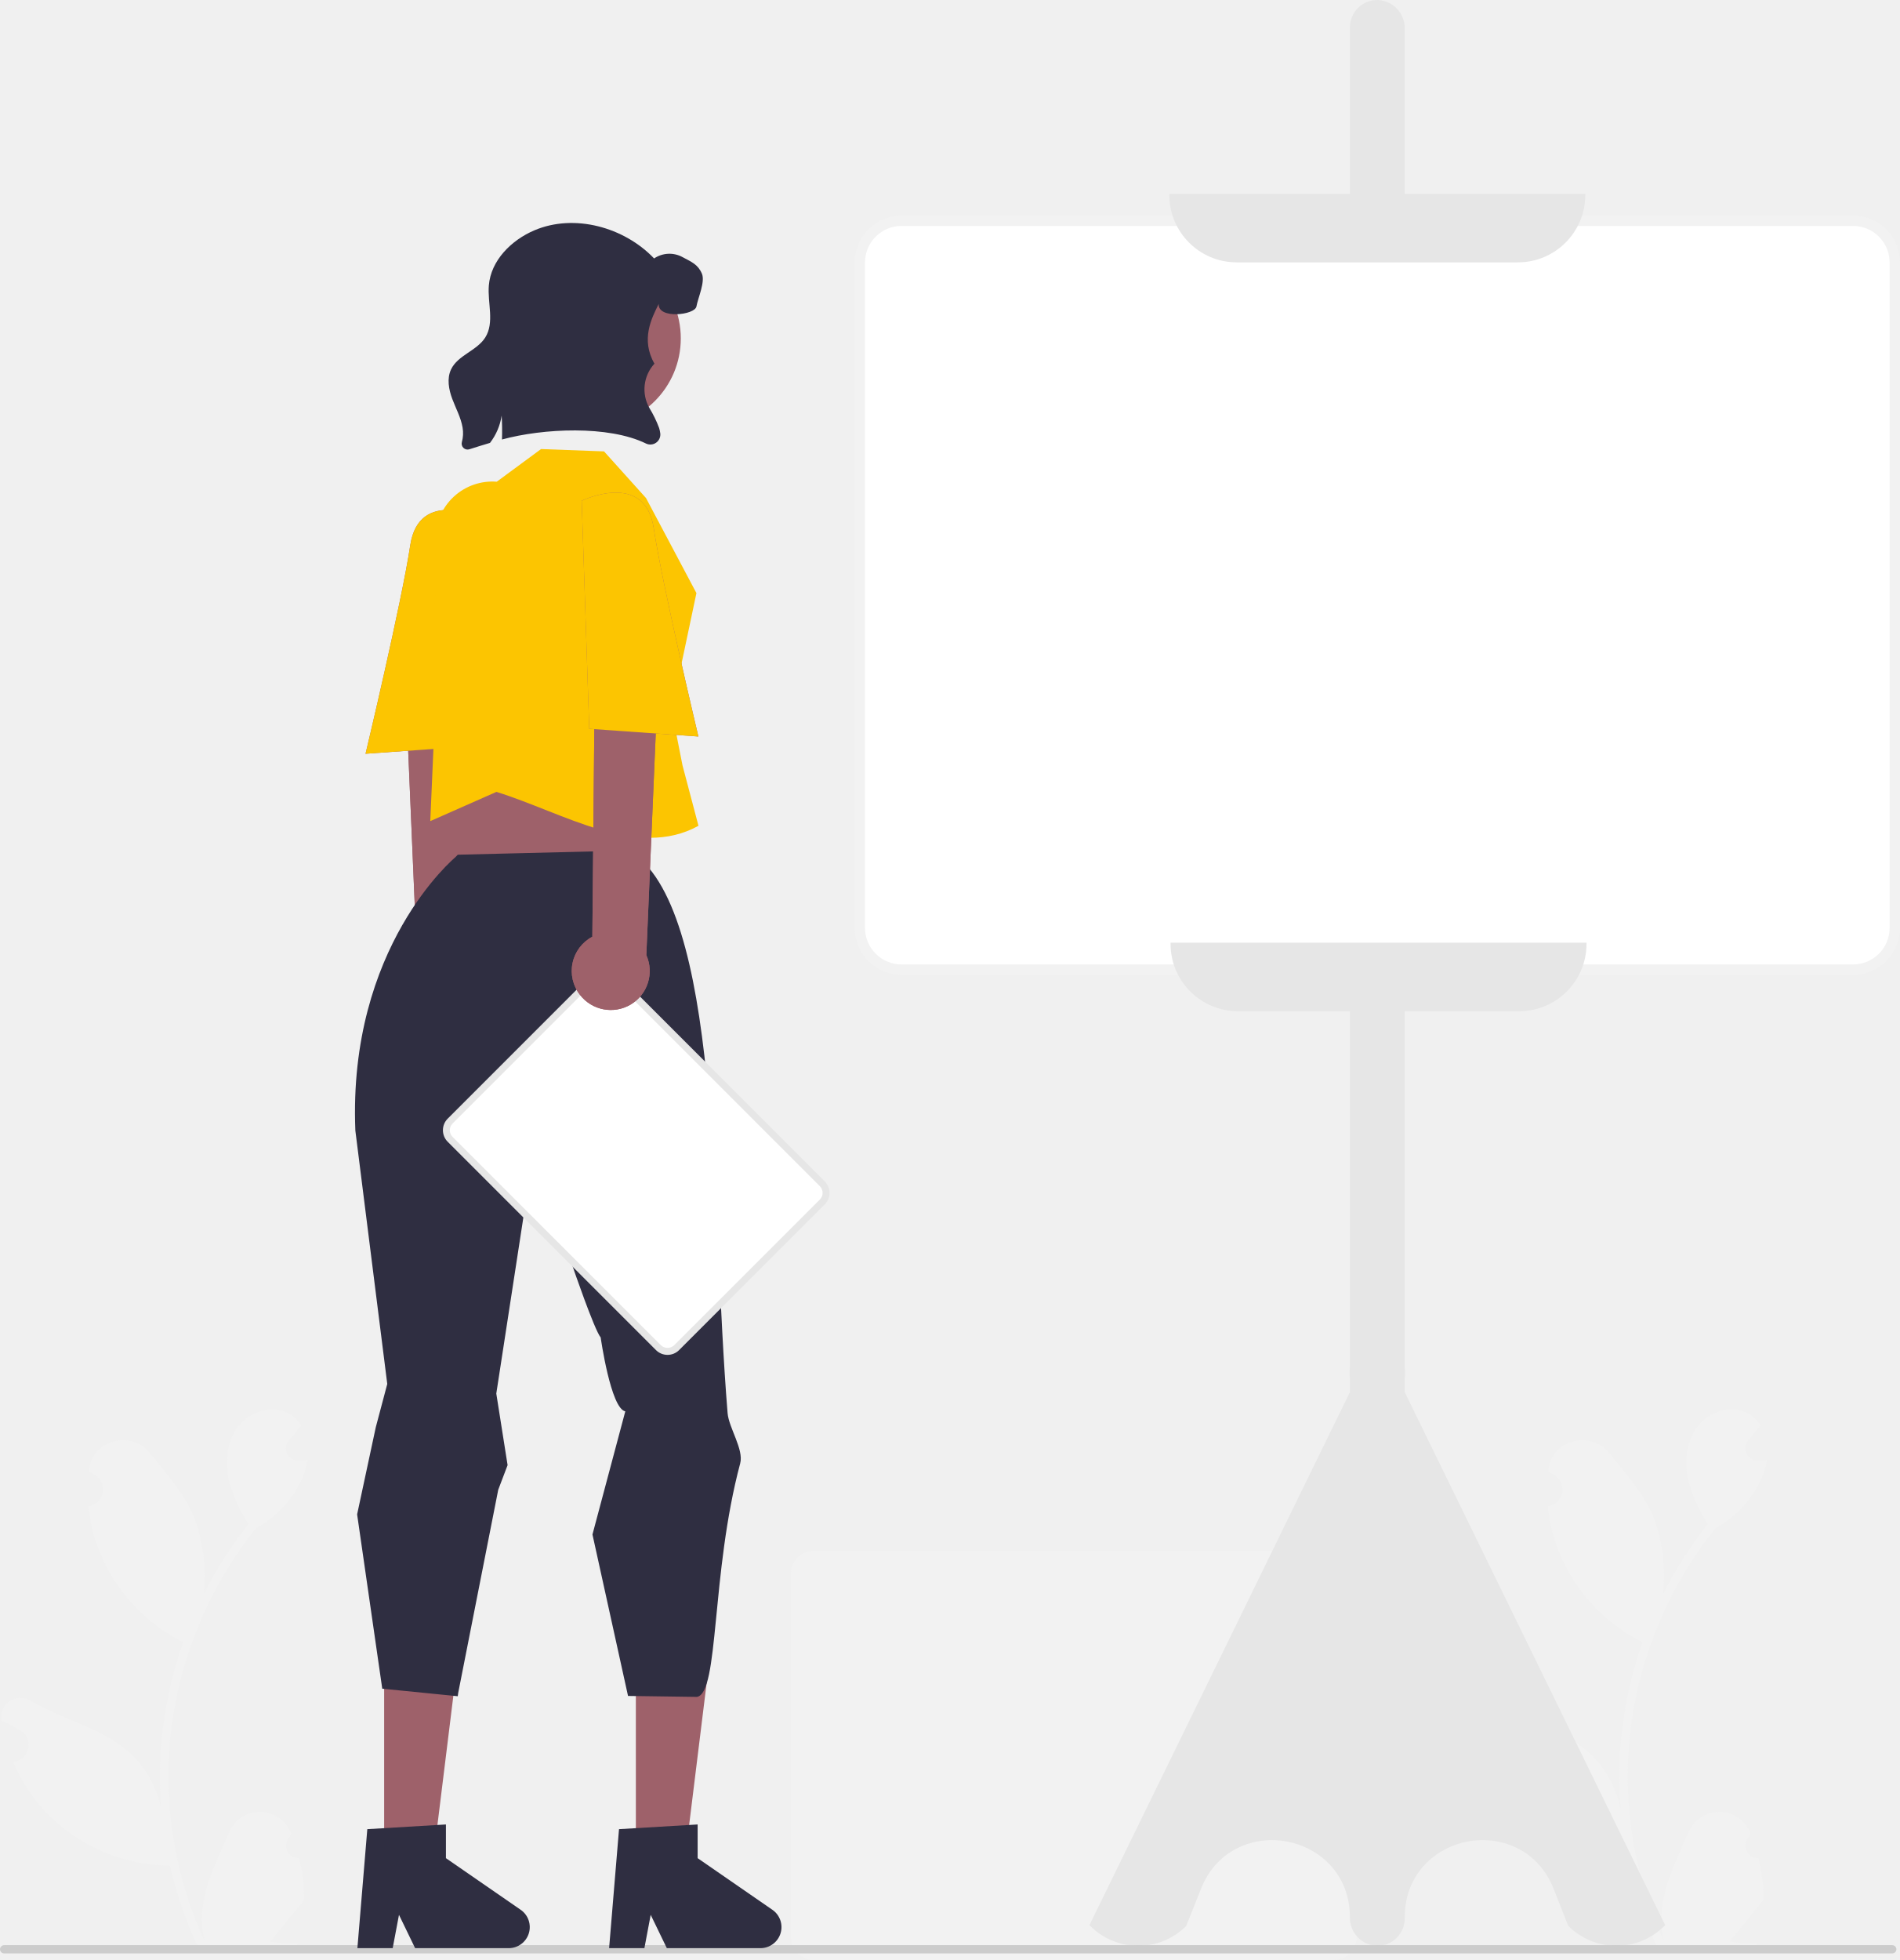
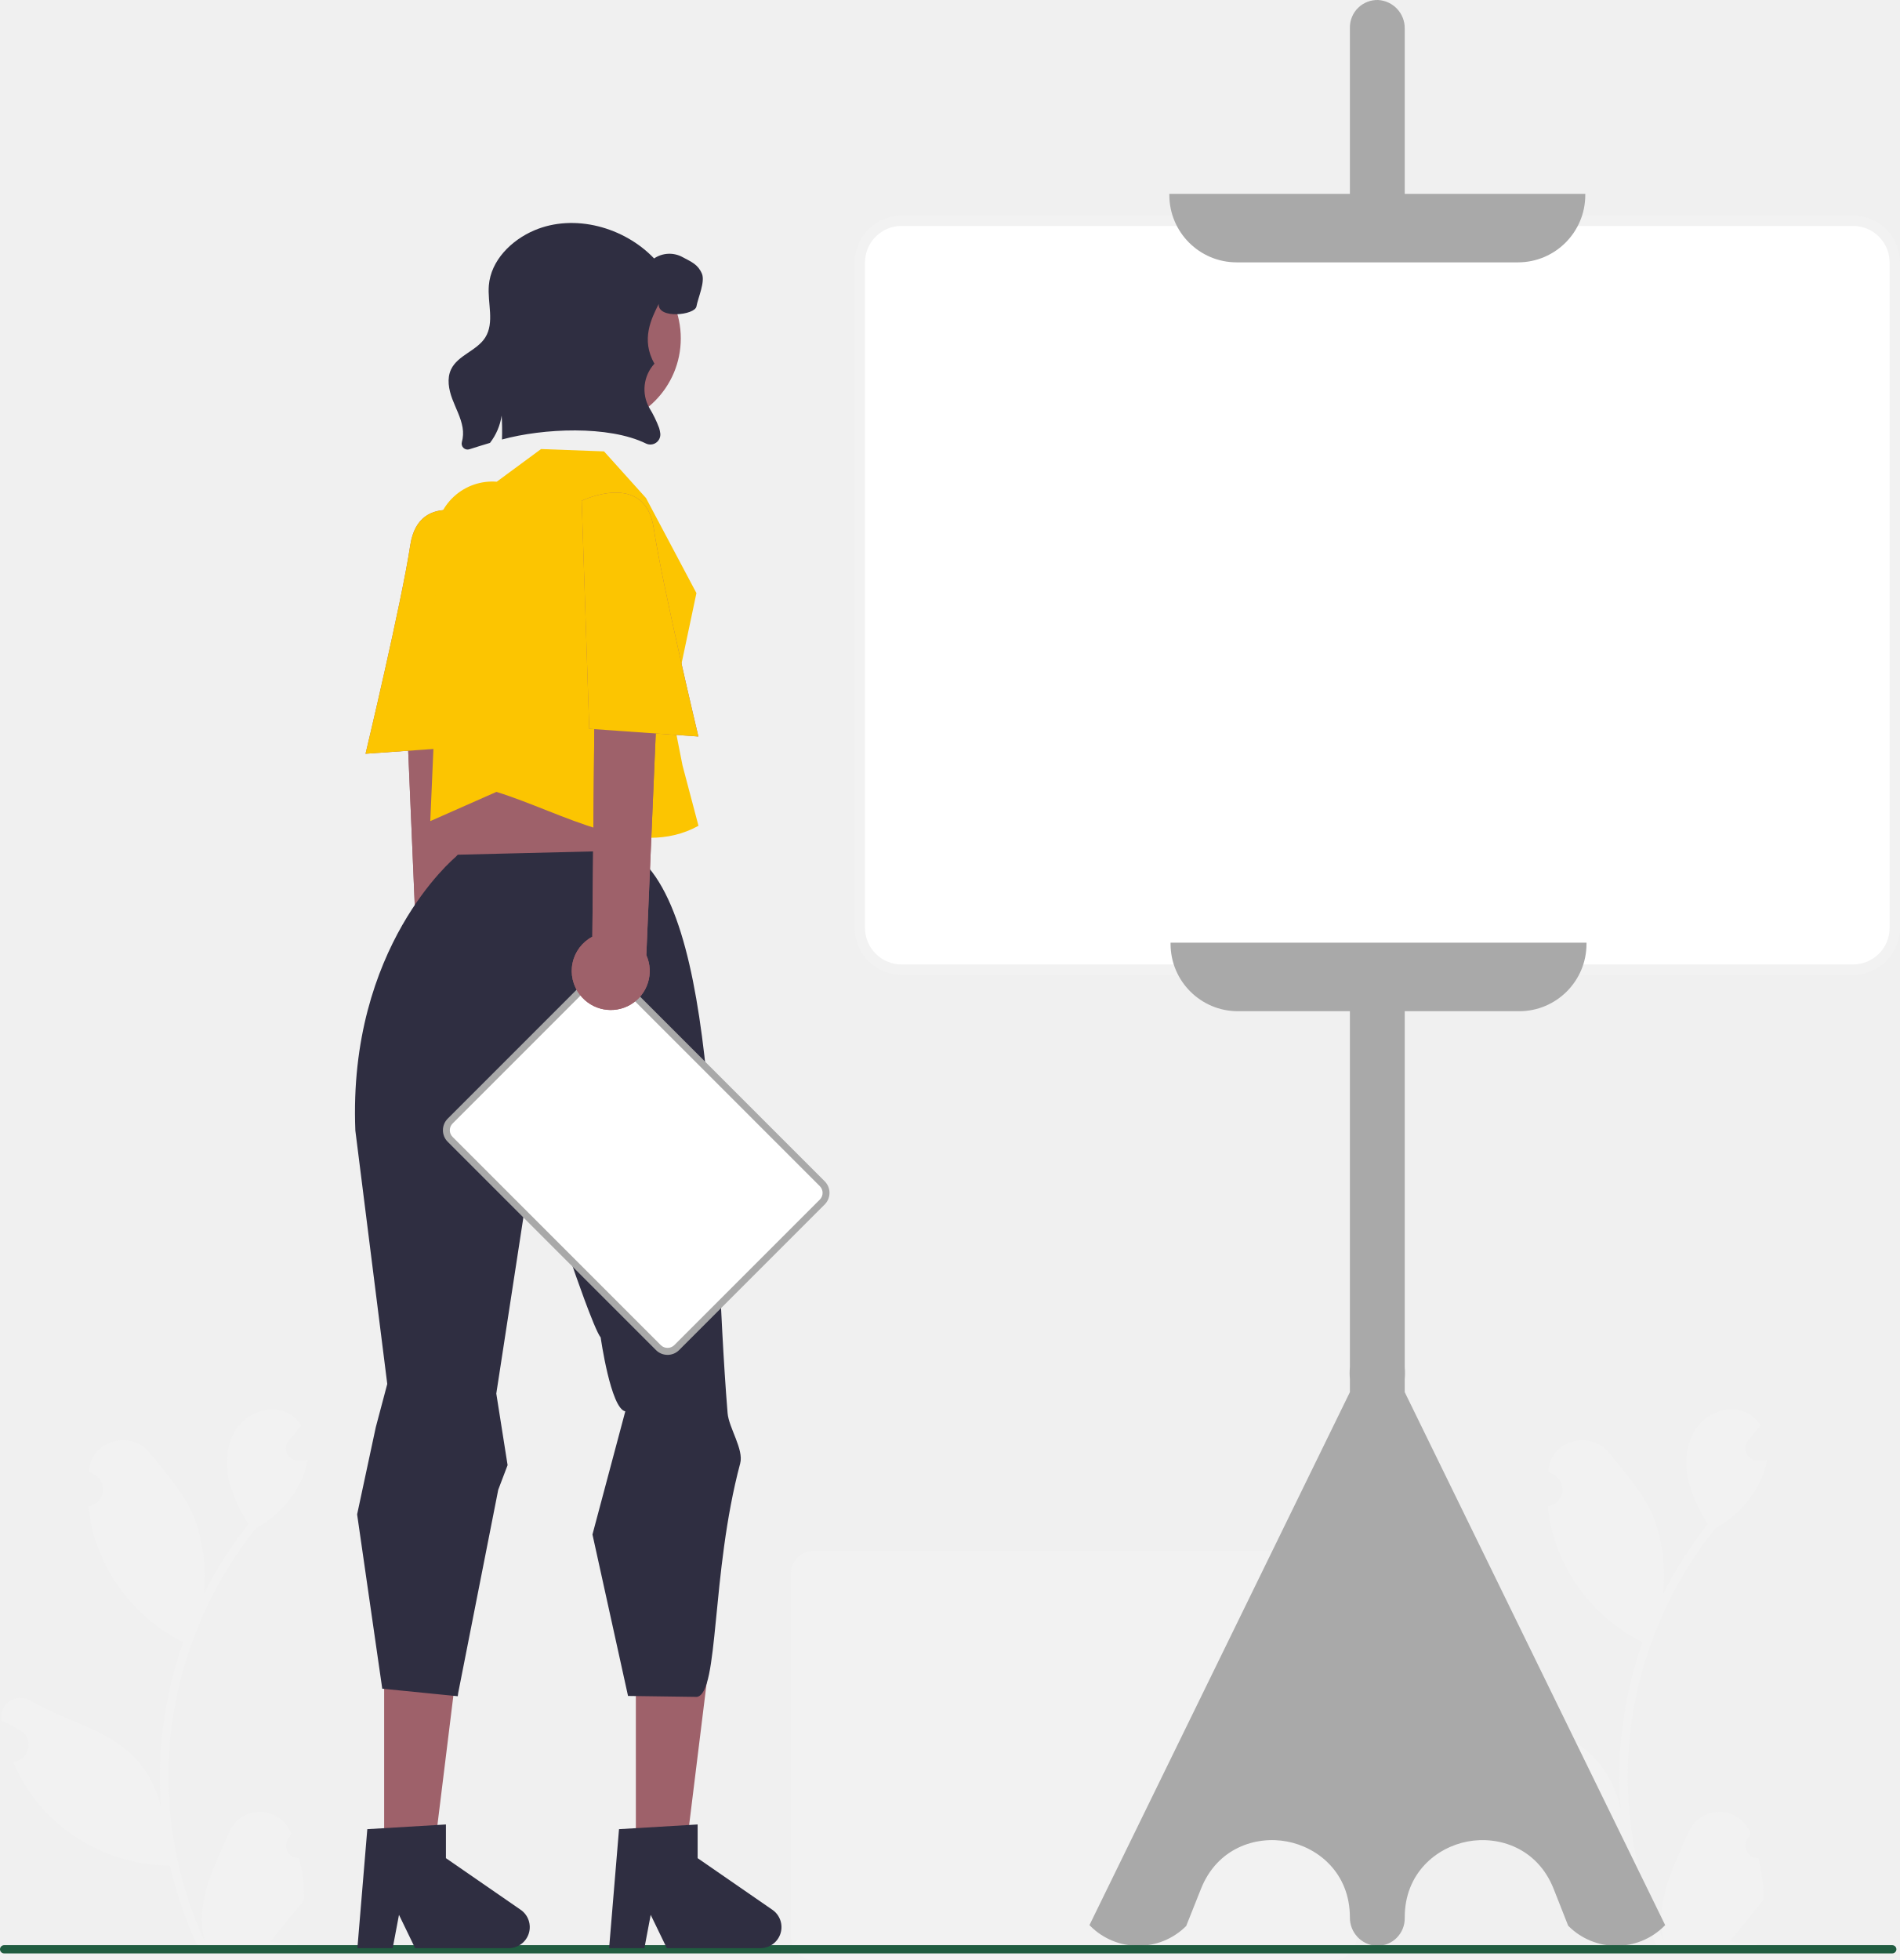
<svg xmlns="http://www.w3.org/2000/svg" data-name="Layer 1" width="550.71" height="567.986" viewBox="0 0 550.71 567.986">
  <path d="M711.247,733.993H560.521a6.616,6.616,0,0,1-6.609-6.608V622.005a6.616,6.616,0,0,1,6.609-6.609h150.725a6.616,6.616,0,0,1,6.608,6.609V727.385A6.616,6.616,0,0,1,711.247,733.993Z" transform="translate(-324.6448 -166.0071)" fill="#f2f2f2" />
  <path d="M464.932,459.293a11.226,11.226,0,0,0-3.595-16.835l-.95-100.813-18.842,8.647,4.144,97.501A11.287,11.287,0,0,0,464.932,459.293Z" transform="translate(-324.6448 -166.0071)" fill="#9e616a" />
  <path d="M464.424,316.121s-18.329-8.891-20.864,7.884-12.961,60.433-12.961,60.433l31.639-2.238Z" transform="translate(-324.6448 -166.0071)" fill="#9e616a" />
  <path d="M464.932,459.293a11.226,11.226,0,0,0-3.595-16.835l-.95-100.813-18.842,8.647,4.144,97.501A11.287,11.287,0,0,0,464.932,459.293Z" transform="translate(-324.6448 -166.0071)" fill="#9e616a" />
  <path d="M464.424,316.121s-18.329-8.891-20.864,7.884-12.961,60.433-12.961,60.433l31.639-2.238Z" transform="translate(-324.6448 -166.0071)" fill="#fcc501" />
  <path d="M411.353,704.466a3.613,3.613,0,0,1-2.619-6.263c.091-.362.156-.622.248-.984q-.049-.118-.098-.236a9.703,9.703,0,0,0-17.898.067c-2.927,7.051-6.654,14.113-7.572,21.568a28.705,28.705,0,0,0,.504,9.872,115.086,115.086,0,0,1-10.469-47.799,111.08,111.08,0,0,1,.689-12.392q.571-5.06,1.584-10.047a116.419,116.419,0,0,1,23.087-49.342,30.983,30.983,0,0,0,12.886-13.369,23.634,23.634,0,0,0,2.149-6.458c-.627.082-1.265.134-1.892.175-.195.01-.401.021-.597.031l-.074.003a3.58,3.58,0,0,1-2.94-5.832q.406-.5.813-.999c.411-.514.833-1.018,1.244-1.532a1.784,1.784,0,0,0,.134-.154c.473-.586.946-1.162,1.419-1.748a10.352,10.352,0,0,0-3.394-3.28c-4.741-2.777-11.281-.854-14.706,3.435-3.435,4.288-4.083,10.304-2.89,15.662a41.485,41.485,0,0,0,5.738,12.793c-.257.329-.525.648-.782.977a117.171,117.171,0,0,0-12.23,19.375,48.709,48.709,0,0,0-2.908-22.624c-2.783-6.715-8.001-12.37-12.595-18.175-5.519-6.973-16.835-3.93-17.807,4.909q-.014.128-.028.257,1.024.577,2.004,1.226a4.901,4.901,0,0,1-1.976,8.919l-.1.015a48.767,48.767,0,0,0,1.285,7.291A50.21,50.21,0,0,0,376.563,641.273c.401.206.792.411,1.193.607a119.598,119.598,0,0,0-6.438,30.296,113.435,113.435,0,0,0,.082,18.315l-.031-.216a29.974,29.974,0,0,0-10.232-17.308c-7.874-6.469-18.999-8.851-27.494-14.05a5.625,5.625,0,0,0-8.616,5.473q.017.114.035.227a32.926,32.926,0,0,1,3.692,1.779q1.024.578,2.004,1.226a4.901,4.901,0,0,1-1.976,8.919l-.1.015c-.072.01-.134.021-.206.031a48.808,48.808,0,0,0,8.978,14.058A50.254,50.254,0,0,0,373.9,706.637h.01a119.563,119.563,0,0,0,8.032,23.447h28.692c.103-.319.195-.648.288-.967a32.599,32.599,0,0,1-7.939-.473c2.129-2.612,4.257-5.245,6.386-7.857a1.781,1.781,0,0,0,.134-.154c1.08-1.337,2.17-2.663,3.25-4l.001-.002a47.75,47.75,0,0,0-1.399-12.164Z" transform="translate(-324.6448 -166.0071)" fill="#f2f2f2" />
  <path d="M834.353,704.466a3.613,3.613,0,0,1-2.619-6.263c.091-.362.156-.622.248-.984q-.049-.118-.098-.236a9.703,9.703,0,0,0-17.898.067c-2.927,7.051-6.654,14.113-7.572,21.568a28.705,28.705,0,0,0,.504,9.872,115.086,115.086,0,0,1-10.469-47.799,111.08,111.08,0,0,1,.689-12.392q.571-5.06,1.584-10.047a116.419,116.419,0,0,1,23.087-49.342,30.983,30.983,0,0,0,12.886-13.369,23.634,23.634,0,0,0,2.149-6.458c-.627.082-1.265.134-1.892.175-.195.01-.401.021-.597.031l-.074.003a3.58,3.58,0,0,1-2.94-5.832q.406-.5.813-.999c.411-.514.833-1.018,1.244-1.532a1.784,1.784,0,0,0,.134-.154c.473-.586.946-1.162,1.419-1.748a10.352,10.352,0,0,0-3.394-3.28c-4.741-2.777-11.281-.854-14.706,3.435-3.435,4.288-4.083,10.304-2.89,15.662a41.485,41.485,0,0,0,5.738,12.793c-.257.329-.525.648-.782.977a117.171,117.171,0,0,0-12.23,19.375,48.709,48.709,0,0,0-2.908-22.624c-2.783-6.715-8.001-12.37-12.595-18.175-5.519-6.973-16.835-3.93-17.807,4.909q-.014.128-.028.257,1.024.577,2.004,1.226a4.901,4.901,0,0,1-1.976,8.919l-.1.015a48.767,48.767,0,0,0,1.285,7.291A50.21,50.21,0,0,0,799.563,641.273c.401.206.792.411,1.193.607a119.598,119.598,0,0,0-6.438,30.296,113.435,113.435,0,0,0,.082,18.315l-.031-.216a29.974,29.974,0,0,0-10.232-17.308c-7.874-6.469-18.999-8.851-27.494-14.05a5.625,5.625,0,0,0-8.616,5.473q.017.114.035.227a32.926,32.926,0,0,1,3.692,1.779q1.024.578,2.004,1.226a4.901,4.901,0,0,1-1.976,8.919l-.1.015c-.072.01-.134.021-.206.031a48.808,48.808,0,0,0,8.978,14.058A50.254,50.254,0,0,0,796.9,706.637h.01a119.563,119.563,0,0,0,8.032,23.447h28.692c.103-.319.195-.648.288-.967a32.599,32.599,0,0,1-7.939-.473c2.129-2.612,4.257-5.245,6.386-7.857a1.781,1.781,0,0,0,.134-.154c1.08-1.337,2.17-2.663,3.25-4l.001-.002a47.75,47.75,0,0,0-1.399-12.164Z" transform="translate(-324.6448 -166.0071)" fill="#f2f2f2" />
-   <path d="M723.864,729.896c-.083,0-.165-.002-.248-.004a8.169,8.169,0,0,1-7.702-8.255c0-12.795-9.14-20.259-18.197-21.98-9.058-1.72-20.298,1.871-24.989,13.776l-4.265,10.707a19.672,19.672,0,0,1-27.787,0l-.252-.252.157-.321,75.334-154.134v-3.777a19.488,19.488,0,0,1,.002-3.5l-.002-388.203a7.946,7.946,0,0,1,8.19-7.943,8.169,8.169,0,0,1,7.703,8.255v387.936a19.489,19.489,0,0,1-.002,3.5l.002,3.731,75.491,154.456-.252.252a19.672,19.672,0,0,1-27.787,0l-.112-.17-4.153-10.537c-4.691-11.904-15.93-15.493-24.989-13.776-9.058,1.721-18.197,9.185-18.197,21.98v.312a7.947,7.947,0,0,1-7.943,7.946Z" transform="translate(-324.6448 -166.0071)" fill="#e6e6e6" />
+   <path d="M723.864,729.896c-.083,0-.165-.002-.248-.004a8.169,8.169,0,0,1-7.702-8.255c0-12.795-9.14-20.259-18.197-21.98-9.058-1.72-20.298,1.871-24.989,13.776l-4.265,10.707a19.672,19.672,0,0,1-27.787,0l-.252-.252.157-.321,75.334-154.134v-3.777a19.488,19.488,0,0,1,.002-3.5l-.002-388.203a7.946,7.946,0,0,1,8.19-7.943,8.169,8.169,0,0,1,7.703,8.255v387.936a19.489,19.489,0,0,1-.002,3.5l.002,3.731,75.491,154.456-.252.252a19.672,19.672,0,0,1-27.787,0l-.112-.17-4.153-10.537c-4.691-11.904-15.93-15.493-24.989-13.776-9.058,1.721-18.197,9.185-18.197,21.98v.312a7.947,7.947,0,0,1-7.943,7.946Z" transform="translate(-324.6448 -166.0071)" fill="#a9a9a9" />
  <path d="M861.763,446.993H585.96A12.106,12.106,0,0,1,573.867,434.901v-192.828A12.106,12.106,0,0,1,585.96,229.98H861.763a12.106,12.106,0,0,1,12.092,12.093v192.828A12.106,12.106,0,0,1,861.763,446.993Z" transform="translate(-324.6448 -166.0071)" fill="#fff" />
  <path d="M861.763,448.493H585.96a13.608,13.608,0,0,1-13.593-13.592V242.072a13.608,13.608,0,0,1,13.593-13.592H861.763a13.608,13.608,0,0,1,13.592,13.592V434.901A13.608,13.608,0,0,1,861.763,448.493ZM585.96,231.48a10.604,10.604,0,0,0-10.593,10.592V434.901a10.605,10.605,0,0,0,10.593,10.592H861.763a10.604,10.604,0,0,0,10.592-10.592V242.072a10.604,10.604,0,0,0-10.592-10.592Z" transform="translate(-324.6448 -166.0071)" fill="#f2f2f2" />
-   <path d="M764.64,242.036H683.083a19.525,19.525,0,0,1-19.503-19.503v-.355H784.143v.355A19.525,19.525,0,0,1,764.64,242.036Z" transform="translate(-324.6448 -166.0071)" fill="#e6e6e6" />
-   <path d="M764.994,459.049H683.437a19.525,19.525,0,0,1-19.503-19.503v-.355H784.497v.355A19.525,19.525,0,0,1,764.994,459.049Z" transform="translate(-324.6448 -166.0071)" fill="#e6e6e6" />
-   <path d="M874.315,730.889a1.186,1.186,0,0,1-1.19,1.19h-547.29a1.19,1.19,0,0,1,0-2.38h547.29A1.187,1.187,0,0,1,874.315,730.889Z" transform="translate(-324.6448 -166.0071)" fill="#ccc" />
+   <path d="M764.64,242.036H683.083a19.525,19.525,0,0,1-19.503-19.503v-.355H784.143v.355A19.525,19.525,0,0,1,764.64,242.036Z" transform="translate(-324.6448 -166.0071)" fill="#a9a9a9" />
+   <path d="M764.994,459.049H683.437a19.525,19.525,0,0,1-19.503-19.503v-.355H784.497v.355A19.525,19.525,0,0,1,764.994,459.049Z" transform="translate(-324.6448 -166.0071)" fill="#a9a9a9" />
+   <path d="M874.315,730.889a1.186,1.186,0,0,1-1.19,1.19h-547.29a1.19,1.19,0,0,1,0-2.38h547.29A1.187,1.187,0,0,1,874.315,730.889Z" transform="translate(-324.6448 -166.0071)" fill="#205C40" />
  <polygon points="184.306 537.181 198.722 537.181 205.58 481.575 184.303 481.576 184.306 537.181" fill="#9e616a" />
  <path d="M504.069,696.077l22.789-1.36v9.764l21.666,14.963a6.099,6.099,0,0,1-3.466,11.118H517.927l-4.676-9.658-1.826,9.658H501.195Z" transform="translate(-324.6448 -166.0071)" fill="#2f2e41" />
  <polygon points="135.277 227.892 133.865 234.622 132.664 259.447 180.908 252.915 184.613 224.169 179.492 215.755 135.277 227.892" fill="#9e616a" />
  <polygon points="111.347 537.181 125.763 537.181 132.621 481.575 111.344 481.576 111.347 537.181" fill="#9e616a" />
  <path d="M428.171,604.948l-.001-.149,5.396-25.192,3.328-12.541-9.249-73.429c-2.178-53.348,28.772-78.993,29.016-79.245l.671-.698,49.636-1.215c26.706,16.001,23.683,103.519,28.573,163.039.349,4.244,4.731,10.509,3.654,14.546-8.546,32.027-6.043,66.661-12.553,67.685l-19.961-.277-10.309-46.789,9.516-35.686c-4.221-.778-7.137-21.412-7.137-21.412-1.839-2.184-8.188-20.756-8.188-20.756l-8.466-51.41-13.601,88.424,3.276,20.744-2.711,7.133-11.608,58.886-.123.949L435.443,655.37Z" transform="translate(-324.6448 -166.0071)" fill="#2f2e41" />
  <path d="M431.11,696.077l22.789-1.36v9.764l21.666,14.963a6.099,6.099,0,0,1-3.466,11.118H444.968l-4.676-9.658-1.826,9.658H428.236Z" transform="translate(-324.6448 -166.0071)" fill="#2f2e41" />
  <path d="M499.723,296.813l12.168,13.52,14.615,27.547-7.179,33.968,3.139,15.94,4.635,17.522c-17.86,9.879-39.074-3.764-58.563-9.824l-19.176,8.472,1.014-23.322.52-58.76a16.469,16.469,0,0,1,17.732-16.275h0l12.844-9.464Z" transform="translate(-324.6448 -166.0071)" fill="#fcc501" />
  <circle cx="171.67" cy="98.072" r="25.657" fill="#9e616a" />
  <path d="M526.506,254.82c-.452,2.514-11.253,3.727-10.928-.745-2.101,4.211-5.242,10.322-1.242,17.322a10.983,10.983,0,0,0-1.482,12.813,33.153,33.153,0,0,1,2.847,5.845,8.875,8.875,0,0,1,.325,1.515,2.898,2.898,0,0,1-4.124,2.974c-10.88-5.329-29.854-4.426-41.758-1.174q.119-3.473-.095-6.931a17.134,17.134,0,0,1-3.378,7.914c-2.038.603-4.036,1.229-5.971,1.848a1.715,1.715,0,0,1-2.181-2.094,9.647,9.647,0,0,0,.206-4.203c-.492-2.903-1.951-5.527-2.982-8.279s-1.618-5.916-.357-8.573c1.959-4.124,7.478-5.385,9.913-9.247,2.736-4.338.611-9.992,1.039-15.107.603-7.232,6.527-13.109,13.204-15.948,11.562-4.917,26.027-.935,34.695,8.153a7.938,7.938,0,0,1,8.303-.357c2.562,1.372,4.401,2.086,5.551,4.758C529.1,247.651,526.966,252.298,526.506,254.82Z" transform="translate(-324.6448 -166.0071)" fill="#2f2e41" />
  <path d="M515.486,556.54l-60.365-60.365a3.747,3.747,0,0,1-0-5.293l42.204-42.204a3.747,3.747,0,0,1,5.293,0l60.365,60.365a3.747,3.747,0,0,1-0,5.293l-42.204,42.204A3.747,3.747,0,0,1,515.486,556.54Z" transform="translate(-324.6448 -166.0071)" fill="#fff" />
-   <path d="M518.133,558.633a4.71,4.71,0,0,1-3.354-1.387L454.414,496.882a4.746,4.746,0,0,1,0-6.707l42.204-42.204a4.746,4.746,0,0,1,6.708,0l60.364,60.364a4.746,4.746,0,0,1,0,6.707l-42.204,42.204A4.71,4.71,0,0,1,518.133,558.633ZM499.972,448.584a2.72,2.72,0,0,0-1.939.802l-42.205,42.204a2.747,2.747,0,0,0,0,3.879l60.365,60.364a2.815,2.815,0,0,0,3.879,0l42.204-42.204a2.747,2.747,0,0,0,0-3.879l-60.365-60.364A2.721,2.721,0,0,0,499.972,448.584Z" transform="translate(-324.6448 -166.0071)" fill="#e6e6e6" />
+   <path d="M518.133,558.633a4.71,4.71,0,0,1-3.354-1.387L454.414,496.882a4.746,4.746,0,0,1,0-6.707l42.204-42.204a4.746,4.746,0,0,1,6.708,0l60.364,60.364a4.746,4.746,0,0,1,0,6.707l-42.204,42.204A4.71,4.71,0,0,1,518.133,558.633ZM499.972,448.584a2.72,2.72,0,0,0-1.939.802l-42.205,42.204a2.747,2.747,0,0,0,0,3.879l60.365,60.364a2.815,2.815,0,0,0,3.879,0l42.204-42.204a2.747,2.747,0,0,0,0-3.879l-60.365-60.364A2.721,2.721,0,0,0,499.972,448.584Z" transform="translate(-324.6448 -166.0071)" fill="#a9a9a9" />
  <path d="M492.742,454.293a11.226,11.226,0,0,1,3.595-16.835l.95-100.813,18.842,8.647-4.144,97.501A11.287,11.287,0,0,1,492.742,454.293Z" transform="translate(-324.6448 -166.0071)" fill="#9e616a" />
  <path d="M493.249,311.121s18.329-8.891,20.864,7.884,12.961,60.433,12.961,60.433l-31.639-2.238Z" transform="translate(-324.6448 -166.0071)" fill="#9e616a" />
  <path d="M492.742,454.293a11.226,11.226,0,0,1,3.595-16.835l.95-100.813,18.842,8.647-4.144,97.501A11.287,11.287,0,0,1,492.742,454.293Z" transform="translate(-324.6448 -166.0071)" fill="#9e616a" />
  <path d="M493.249,311.121s18.329-8.891,20.864,7.884,12.961,60.433,12.961,60.433l-31.639-2.238Z" transform="translate(-324.6448 -166.0071)" fill="#fcc501" />
</svg>
